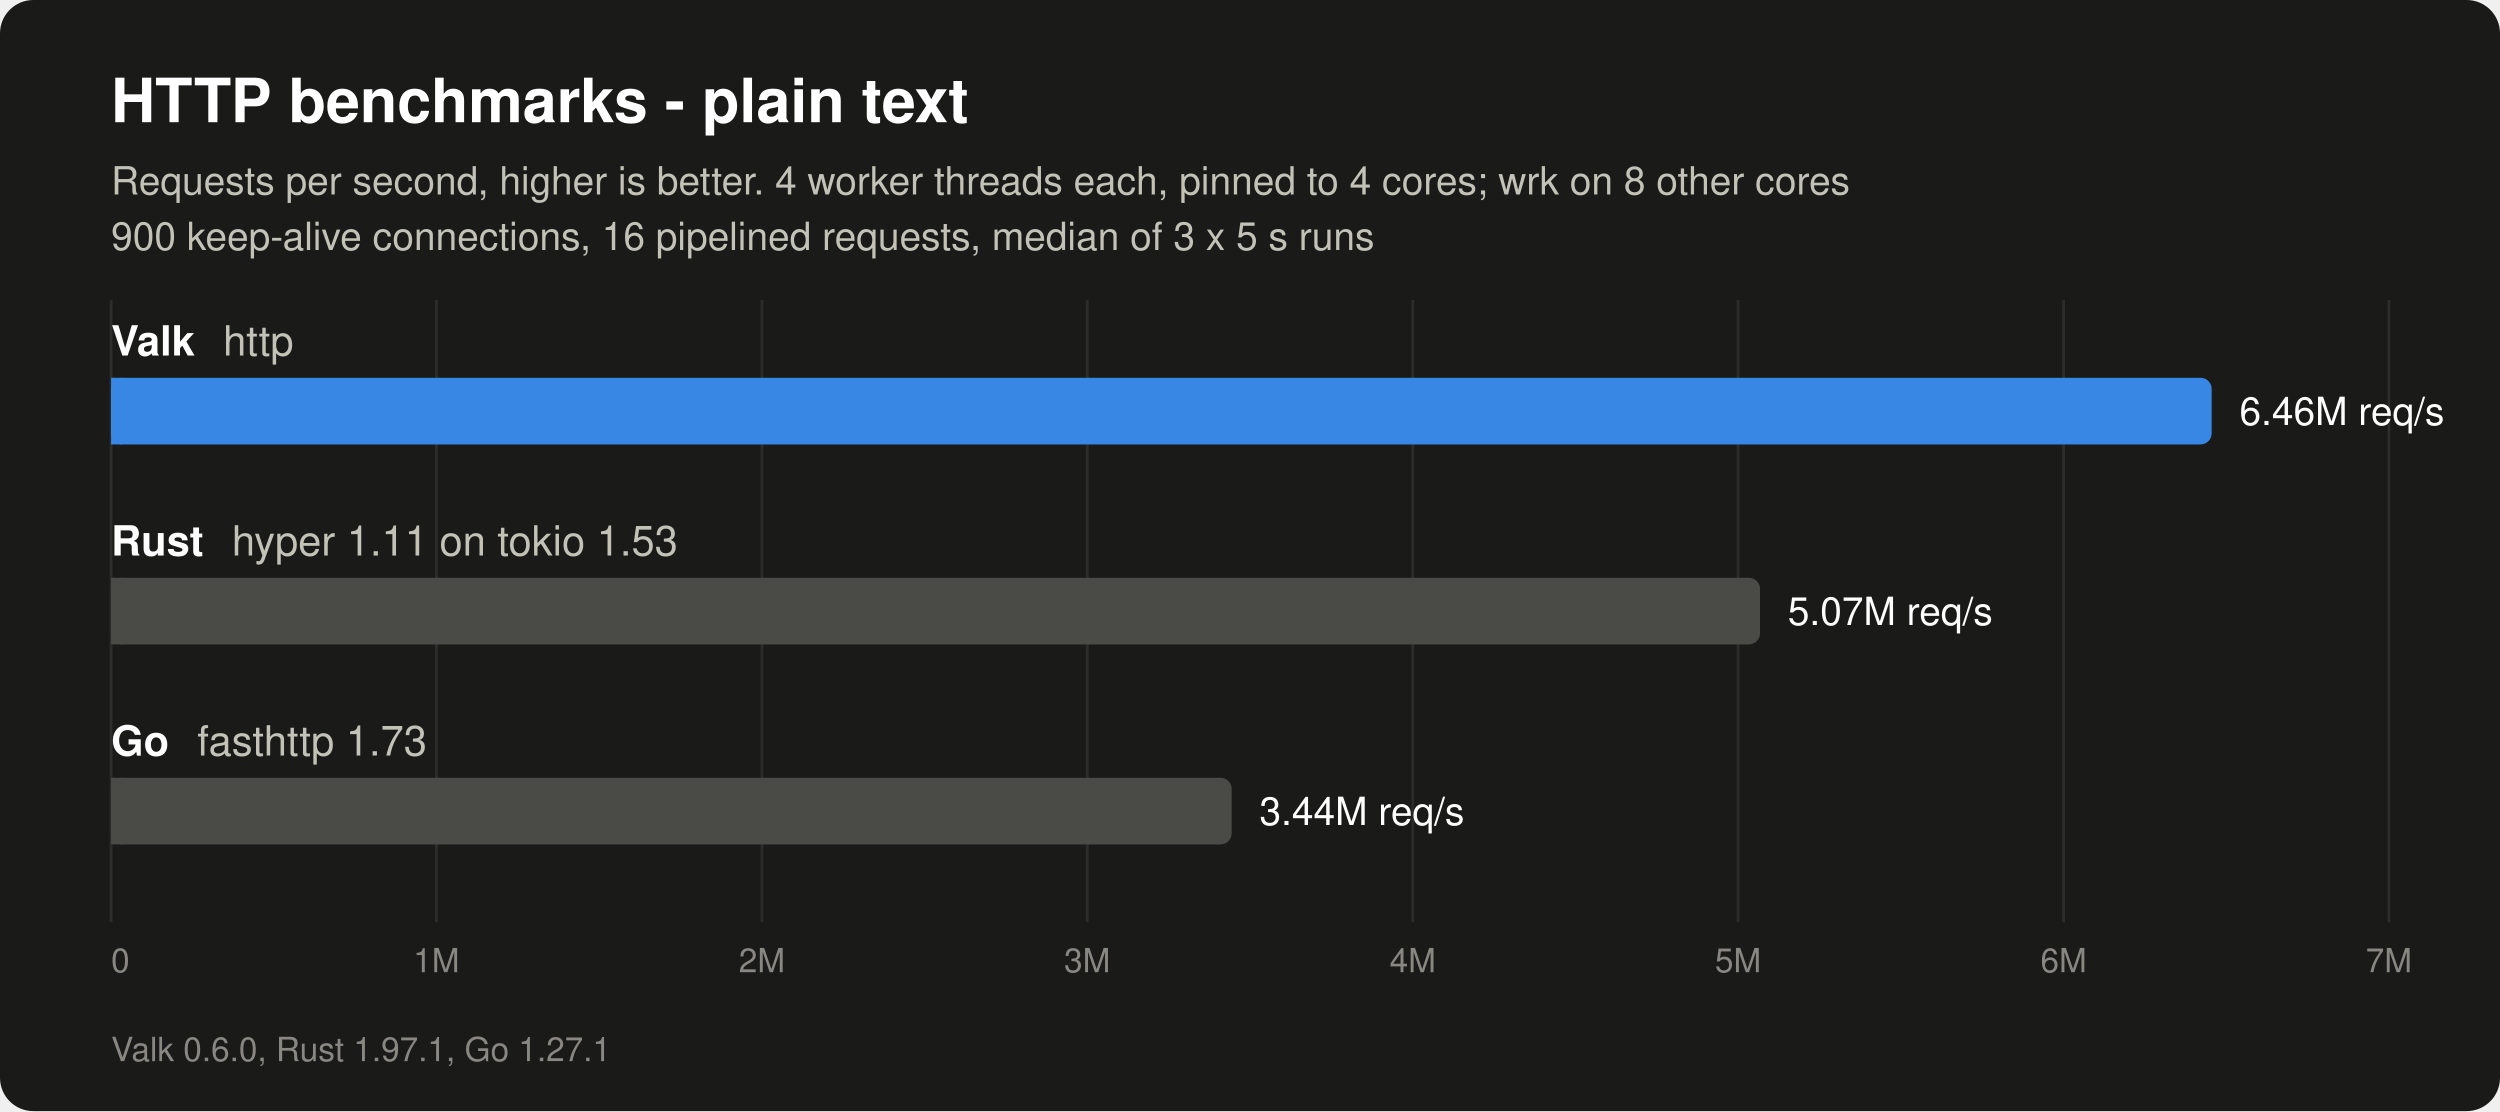
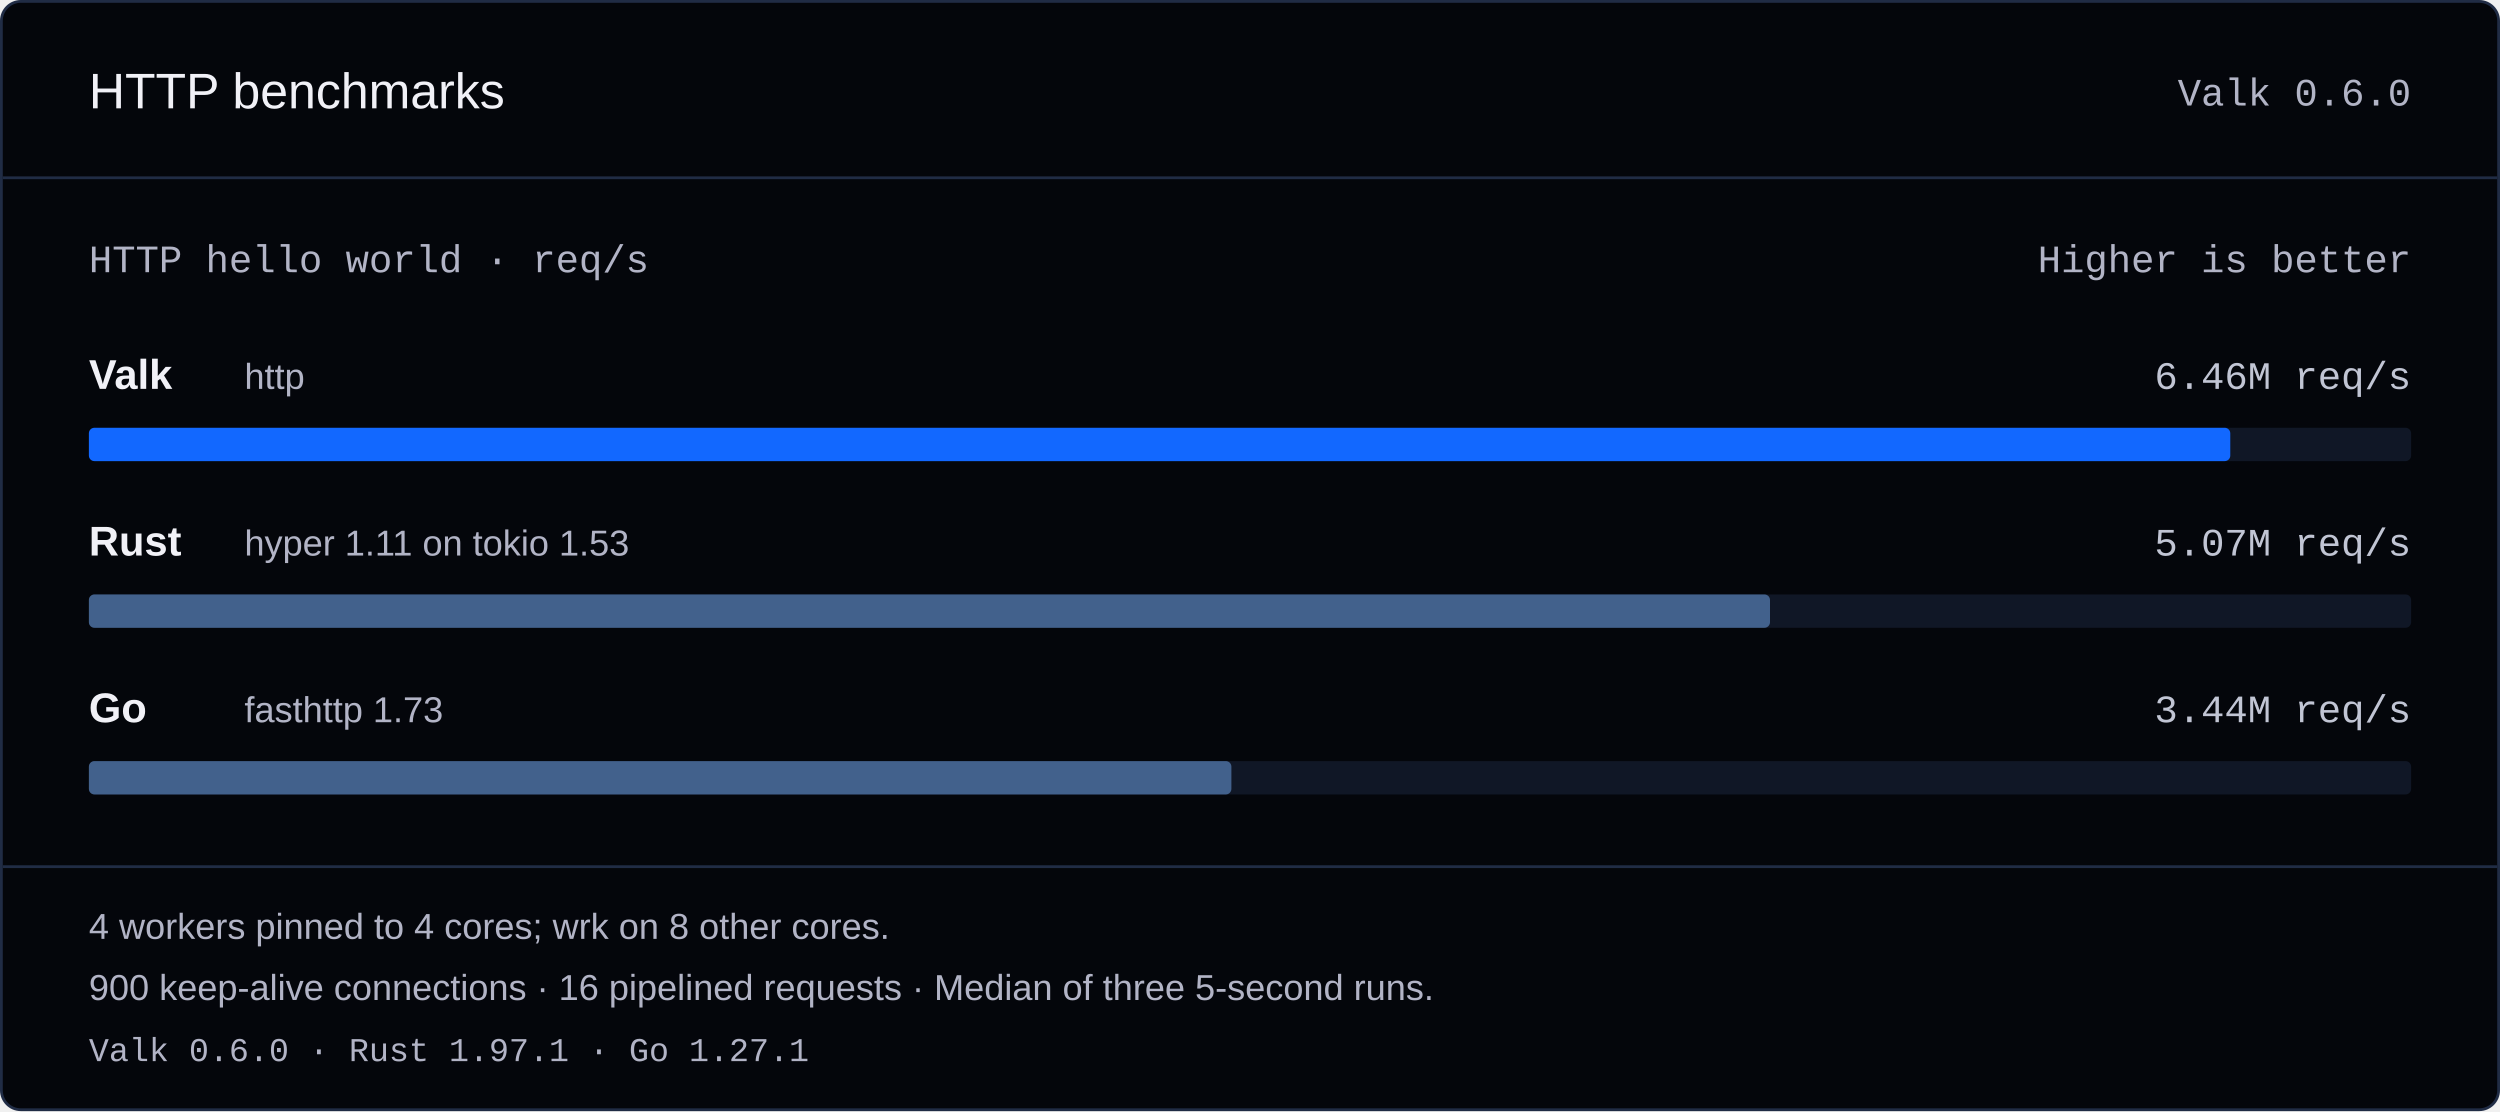
- <svg xmlns="http://www.w3.org/2000/svg" width="900" height="400" viewBox="0 0 900 400" font-family="-apple-system, BlinkMacSystemFont, 'Segoe UI', Helvetica, Arial, sans-serif" role="img" aria-label="HTTP hello-world benchmark: requests per second" xml:space="preserve">
-   <rect width="900" height="400" rx="12" fill="#1a1a19" />
-   <text x="40" y="44" font-size="22" font-weight="600" fill="#ffffff">HTTP benchmarks - plain text</text>
-   <text x="40" y="70" font-size="14" fill="#c3c2b7">Requests per second, higher is better. 4 worker threads each, pinned to 4 cores; wrk on 8 other cores</text>
-   <text x="40" y="90" font-size="14" fill="#c3c2b7">900 keep-alive connections, 16 pipelined requests, median of 3 x 5 s runs</text>
-   <line x1="40.0" y1="108" x2="40.0" y2="332" stroke="#2c2c2a" stroke-width="1" />
-   <text x="40.0" y="350" font-size="12" fill="#898781" text-anchor="start">0</text>
-   <line x1="157.1" y1="108" x2="157.1" y2="332" stroke="#2c2c2a" stroke-width="1" />
-   <text x="157.1" y="350" font-size="12" fill="#898781" text-anchor="middle">1M</text>
-   <line x1="274.3" y1="108" x2="274.3" y2="332" stroke="#2c2c2a" stroke-width="1" />
-   <text x="274.3" y="350" font-size="12" fill="#898781" text-anchor="middle">2M</text>
-   <line x1="391.4" y1="108" x2="391.4" y2="332" stroke="#2c2c2a" stroke-width="1" />
-   <text x="391.4" y="350" font-size="12" fill="#898781" text-anchor="middle">3M</text>
-   <line x1="508.6" y1="108" x2="508.6" y2="332" stroke="#2c2c2a" stroke-width="1" />
-   <text x="508.6" y="350" font-size="12" fill="#898781" text-anchor="middle">4M</text>
-   <line x1="625.7" y1="108" x2="625.7" y2="332" stroke="#2c2c2a" stroke-width="1" />
-   <text x="625.7" y="350" font-size="12" fill="#898781" text-anchor="middle">5M</text>
-   <line x1="742.9" y1="108" x2="742.9" y2="332" stroke="#2c2c2a" stroke-width="1" />
-   <text x="742.9" y="350" font-size="12" fill="#898781" text-anchor="middle">6M</text>
-   <line x1="860.0" y1="108" x2="860.0" y2="332" stroke="#2c2c2a" stroke-width="1" />
-   <text x="860.0" y="350" font-size="12" fill="#898781" text-anchor="middle">7M</text>
-   <rect x="40" y="136" width="756.2" height="24" rx="4" fill="#3987e5" />
-   <rect x="40" y="136" width="4" height="24" fill="#3987e5" />
-   <text x="40" y="128" font-size="15" font-weight="600" fill="#ffffff">Valk <tspan dx="6" font-weight="400" fill="#c3c2b7">http</tspan>
-   </text>
-   <text x="806.2" y="153.0" font-size="14" fill="#ffffff">6.46M req/s</text>
-   <rect x="40" y="208" width="593.6" height="24" rx="4" fill="#4a4a47" />
-   <rect x="40" y="208" width="4" height="24" fill="#4a4a47" />
-   <text x="40" y="200" font-size="15" font-weight="600" fill="#ffffff">Rust <tspan dx="6" font-weight="400" fill="#c3c2b7">hyper 1.11 on tokio 1.53</tspan>
-   </text>
-   <text x="643.6" y="225.0" font-size="14" fill="#ffffff">5.07M req/s</text>
-   <rect x="40" y="280" width="403.4" height="24" rx="4" fill="#4a4a47" />
-   <rect x="40" y="280" width="4" height="24" fill="#4a4a47" />
-   <text x="40" y="272" font-size="15" font-weight="600" fill="#ffffff">Go <tspan dx="6" font-weight="400" fill="#c3c2b7">fasthttp 1.73</tspan>
-   </text>
-   <text x="453.4" y="297.0" font-size="14" fill="#ffffff">3.44M req/s</text>
-   <text x="40" y="382" font-size="12" fill="#898781">Valk 0.6.0, Rust 1.97.1, Go 1.27.1</text>
+ <svg xmlns="http://www.w3.org/2000/svg" width="900" height="400" viewBox="0 0 900 400" font-family="Arial, Helvetica, sans-serif" role="img" aria-labelledby="title description">
+   <rect x="0.5" y="0.5" width="899" height="399" rx="7" fill="#04060b" stroke="#202c45" />
+   <text x="32" y="39" font-size="18" font-family="Arial, Helvetica, sans-serif" font-weight="500" fill="#f1f1f7" text-anchor="start">HTTP benchmarks</text>
+   <text x="868" y="38" font-size="14" font-family="ui-monospace, SFMono-Regular, Consolas, 'Liberation Mono', monospace" font-weight="400" fill="#b2b4c6" text-anchor="end">Valk 0.6.0</text>
+   <path d="M 1 64 H 899" stroke="#202c45" />
+   <text x="32" y="98" font-size="14" font-family="ui-monospace, SFMono-Regular, Consolas, 'Liberation Mono', monospace" font-weight="400" fill="#b2b4c6" text-anchor="start">HTTP hello world · req/s</text>
+   <text x="868" y="98" font-size="14" font-family="ui-monospace, SFMono-Regular, Consolas, 'Liberation Mono', monospace" font-weight="400" fill="#b2b4c6" text-anchor="end">Higher is better</text>
+   <text x="32" y="140" font-size="15" font-family="Arial, Helvetica, sans-serif" font-weight="600" fill="#f1f1f7" text-anchor="start">Valk</text>
+   <text x="88" y="140" font-size="13" font-family="Arial, Helvetica, sans-serif" font-weight="400" fill="#b2b4c6" text-anchor="start">http</text>
+   <text x="868" y="140" font-size="14" font-family="ui-monospace, SFMono-Regular, Consolas, 'Liberation Mono', monospace" font-weight="400" fill="#c1c5d4" text-anchor="end">6.46M req/s</text>
+   <rect x="32" y="154" width="836" height="12" rx="2" fill="#101726" />
+   <rect x="32" y="154" width="770.9" height="12" rx="2" fill="#1268ff" />
+   <text x="32" y="200" font-size="15" font-family="Arial, Helvetica, sans-serif" font-weight="600" fill="#f1f1f7" text-anchor="start">Rust</text>
+   <text x="88" y="200" font-size="13" font-family="Arial, Helvetica, sans-serif" font-weight="400" fill="#b2b4c6" text-anchor="start">hyper 1.11 on tokio 1.53</text>
+   <text x="868" y="200" font-size="14" font-family="ui-monospace, SFMono-Regular, Consolas, 'Liberation Mono', monospace" font-weight="400" fill="#c1c5d4" text-anchor="end">5.07M req/s</text>
+   <rect x="32" y="214" width="836" height="12" rx="2" fill="#101726" />
+   <rect x="32" y="214" width="605.2" height="12" rx="2" fill="#42618c" />
+   <text x="32" y="260" font-size="15" font-family="Arial, Helvetica, sans-serif" font-weight="600" fill="#f1f1f7" text-anchor="start">Go</text>
+   <text x="88" y="260" font-size="13" font-family="Arial, Helvetica, sans-serif" font-weight="400" fill="#b2b4c6" text-anchor="start">fasthttp 1.73</text>
+   <text x="868" y="260" font-size="14" font-family="ui-monospace, SFMono-Regular, Consolas, 'Liberation Mono', monospace" font-weight="400" fill="#c1c5d4" text-anchor="end">3.44M req/s</text>
+   <rect x="32" y="274" width="836" height="12" rx="2" fill="#101726" />
+   <rect x="32" y="274" width="411.3" height="12" rx="2" fill="#42618c" />
+   <path d="M 1 312 H 899" stroke="#202c45" />
+   <text x="32" y="338" font-size="13" font-family="Arial, Helvetica, sans-serif" font-weight="400" fill="#b2b4c6" text-anchor="start">4 workers pinned to 4 cores; wrk on 8 other cores.</text>
+   <text x="32" y="360" font-size="13" font-family="Arial, Helvetica, sans-serif" font-weight="400" fill="#b2b4c6" text-anchor="start">900 keep-alive connections · 16 pipelined requests · Median of three 5-second runs.</text>
+   <text x="32" y="382" font-size="12" font-family="ui-monospace, SFMono-Regular, Consolas, 'Liberation Mono', monospace" font-weight="400" fill="#b2b4c6" text-anchor="start">Valk 0.6.0 · Rust 1.97.1 · Go 1.27.1</text>
</svg>
